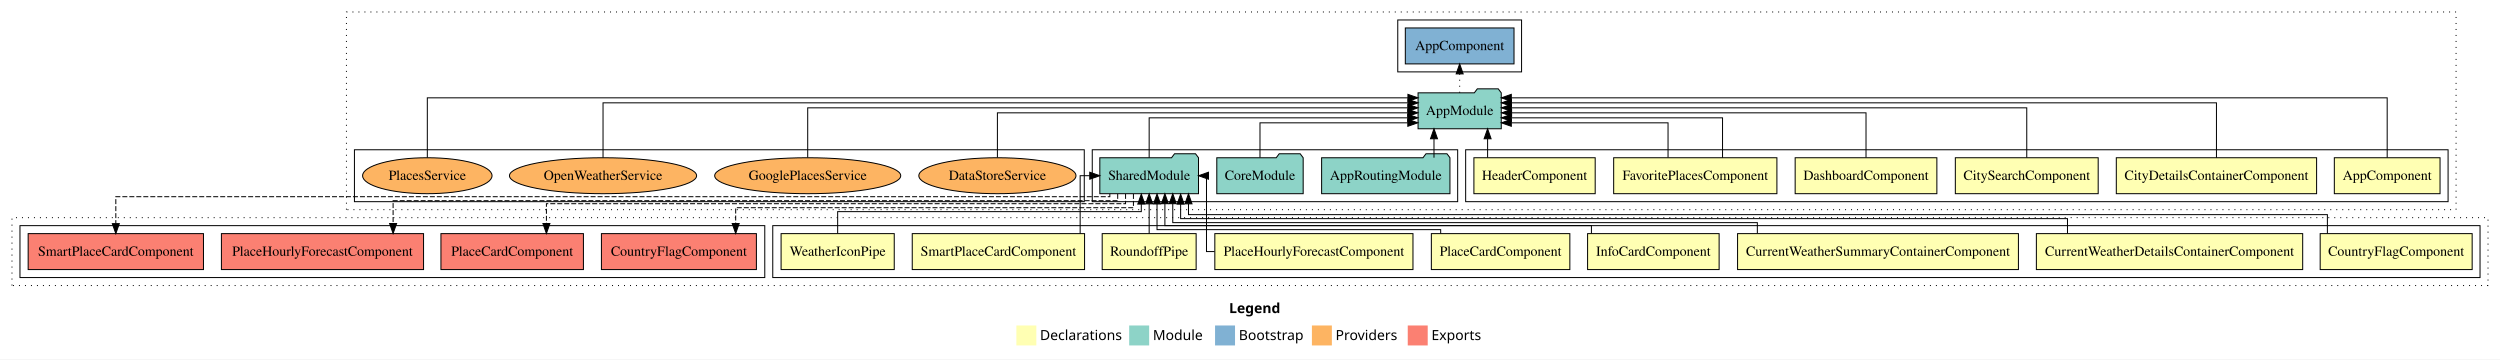
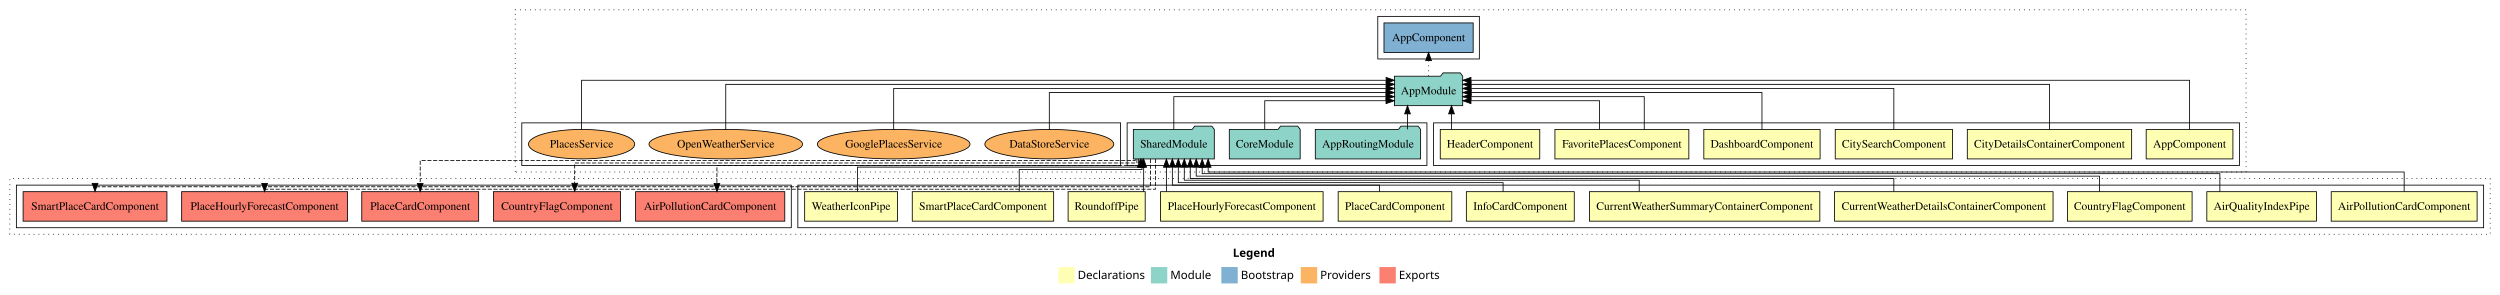
- <svg xmlns="http://www.w3.org/2000/svg" width="2504pt" height="360pt" viewBox="0.00 0.00 2504.00 360.00">
+ <svg xmlns="http://www.w3.org/2000/svg" width="3052pt" height="360pt" viewBox="0.00 0.00 3052.00 360.00">
  <g id="graph0" class="graph" transform="scale(1 1) rotate(0) translate(4 356)">
-     <polygon fill="white" stroke="transparent" points="-4,4 -4,-356 2500,-356 2500,4 -4,4" />
-     <text text-anchor="start" x="1227.01" y="-42.4" font-family="sans-serif" font-weight="bold" font-size="14.00">Legend</text>
-     <polygon fill="#ffffb3" stroke="transparent" points="1014,-10 1014,-30 1034,-30 1034,-10 1014,-10" />
-     <text text-anchor="start" x="1037.63" y="-15.4" font-family="sans-serif" font-size="14.00">  Declarations</text>
-     <polygon fill="#8dd3c7" stroke="transparent" points="1127,-10 1127,-30 1147,-30 1147,-10 1127,-10" />
-     <text text-anchor="start" x="1150.73" y="-15.4" font-family="sans-serif" font-size="14.00">  Module</text>
-     <polygon fill="#80b1d3" stroke="transparent" points="1213,-10 1213,-30 1233,-30 1233,-10 1213,-10" />
-     <text text-anchor="start" x="1236.78" y="-15.4" font-family="sans-serif" font-size="14.00">  Bootstrap</text>
-     <polygon fill="#fdb462" stroke="transparent" points="1310,-10 1310,-30 1330,-30 1330,-10 1310,-10" />
-     <text text-anchor="start" x="1333.67" y="-15.4" font-family="sans-serif" font-size="14.00">  Providers</text>
-     <polygon fill="#fb8072" stroke="transparent" points="1406,-10 1406,-30 1426,-30 1426,-10 1406,-10" />
-     <text text-anchor="start" x="1429.73" y="-15.4" font-family="sans-serif" font-size="14.00">  Exports</text>
+     <polygon fill="white" stroke="transparent" points="-4,4 -4,-356 3048,-356 3048,4 -4,4" />
+     <text text-anchor="start" x="1501.01" y="-42.4" font-family="sans-serif" font-weight="bold" font-size="14.00">Legend</text>
+     <polygon fill="#ffffb3" stroke="transparent" points="1288,-10 1288,-30 1308,-30 1308,-10 1288,-10" />
+     <text text-anchor="start" x="1311.63" y="-15.4" font-family="sans-serif" font-size="14.00">  Declarations</text>
+     <polygon fill="#8dd3c7" stroke="transparent" points="1401,-10 1401,-30 1421,-30 1421,-10 1401,-10" />
+     <text text-anchor="start" x="1424.73" y="-15.4" font-family="sans-serif" font-size="14.00">  Module</text>
+     <polygon fill="#80b1d3" stroke="transparent" points="1487,-10 1487,-30 1507,-30 1507,-10 1487,-10" />
+     <text text-anchor="start" x="1510.78" y="-15.4" font-family="sans-serif" font-size="14.00">  Bootstrap</text>
+     <polygon fill="#fdb462" stroke="transparent" points="1584,-10 1584,-30 1604,-30 1604,-10 1584,-10" />
+     <text text-anchor="start" x="1607.67" y="-15.4" font-family="sans-serif" font-size="14.00">  Providers</text>
+     <polygon fill="#fb8072" stroke="transparent" points="1680,-10 1680,-30 1700,-30 1700,-10 1680,-10" />
+     <text text-anchor="start" x="1703.73" y="-15.4" font-family="sans-serif" font-size="14.00">  Exports</text>
    <g id="clust1" class="cluster">
-       <polygon fill="none" stroke="black" stroke-dasharray="1,5" points="343,-146 343,-344 2456,-344 2456,-146 343,-146" />
+       <polygon fill="none" stroke="black" stroke-dasharray="1,5" points="625,-146 625,-344 2738,-344 2738,-146 625,-146" />
    </g>
    <g id="clust2" class="cluster">
-       <polygon fill="none" stroke="black" points="1464,-154 1464,-206 2448,-206 2448,-154 1464,-154" />
+       <polygon fill="none" stroke="black" points="1746,-154 1746,-206 2730,-206 2730,-154 1746,-154" />
    </g>
    <g id="clust9" class="cluster">
-       <polygon fill="none" stroke="black" points="1090,-154 1090,-206 1456,-206 1456,-154 1090,-154" />
+       <polygon fill="none" stroke="black" points="1372,-154 1372,-206 1738,-206 1738,-154 1372,-154" />
    </g>
    <g id="clust11" class="cluster">
-       <polygon fill="none" stroke="black" points="1396,-284 1396,-336 1520,-336 1520,-284 1396,-284" />
+       <polygon fill="none" stroke="black" points="1678,-284 1678,-336 1802,-336 1802,-284 1678,-284" />
    </g>
    <g id="clust12" class="cluster">
-       <polygon fill="none" stroke="black" points="351,-154 351,-206 1082,-206 1082,-154 351,-154" />
+       <polygon fill="none" stroke="black" points="633,-154 633,-206 1364,-206 1364,-154 633,-154" />
    </g>
    <g id="clust25" class="cluster">
-       <polygon fill="none" stroke="black" stroke-dasharray="1,5" points="8,-70 8,-138 2488,-138 2488,-70 8,-70" />
+       <polygon fill="none" stroke="black" stroke-dasharray="1,5" points="8,-70 8,-138 3036,-138 3036,-70 8,-70" />
    </g>
    <g id="clust26" class="cluster">
-       <polygon fill="none" stroke="black" points="770,-78 770,-130 2480,-130 2480,-78 770,-78" />
-     </g>
-     <g id="clust37" class="cluster">
-       <polygon fill="none" stroke="black" points="16,-78 16,-130 762,-130 762,-78 16,-78" />
+       <polygon fill="none" stroke="black" points="970,-78 970,-130 3028,-130 3028,-78 970,-78" />
+     </g>
+     <g id="clust39" class="cluster">
+       <polygon fill="none" stroke="black" points="16,-78 16,-130 962,-130 962,-78 16,-78" />
    </g>
    <g id="node1" class="node">
-       <polygon fill="#ffffb3" stroke="black" points="2439.94,-198 2334.06,-198 2334.06,-162 2439.94,-162 2439.94,-198" />
-       <text text-anchor="middle" x="2387" y="-175.8" font-family="Times,serif" font-size="14.00">AppComponent</text>
+       <polygon fill="#ffffb3" stroke="black" points="2721.94,-198 2616.06,-198 2616.06,-162 2721.94,-162 2721.94,-198" />
+       <text text-anchor="middle" x="2669" y="-175.8" font-family="Times,serif" font-size="14.00">AppComponent</text>
    </g>
    <g id="node7" class="node">
-       <polygon fill="#8dd3c7" stroke="black" points="1499.66,-263 1496.66,-267 1475.66,-267 1472.66,-263 1416.34,-263 1416.34,-227 1499.66,-227 1499.66,-263" />
-       <text text-anchor="middle" x="1458" y="-240.8" font-family="Times,serif" font-size="14.00">AppModule</text>
+       <polygon fill="#8dd3c7" stroke="black" points="1781.66,-263 1778.66,-267 1757.66,-267 1754.66,-263 1698.34,-263 1698.34,-227 1781.66,-227 1781.66,-263" />
+       <text text-anchor="middle" x="1740" y="-240.8" font-family="Times,serif" font-size="14.00">AppModule</text>
    </g>
    <g id="edge1" class="edge">
-       <path fill="none" stroke="black" d="M2387,-198.09C2387,-221.13 2387,-258 2387,-258 2387,-258 1509.72,-258 1509.72,-258" />
-       <polygon fill="black" stroke="black" points="1509.72,-254.5 1499.72,-258 1509.72,-261.5 1509.72,-254.5" />
+       <path fill="none" stroke="black" d="M2669,-198.09C2669,-221.13 2669,-258 2669,-258 2669,-258 1791.72,-258 1791.72,-258" />
+       <polygon fill="black" stroke="black" points="1791.72,-254.5 1781.72,-258 1791.72,-261.5 1791.72,-254.5" />
    </g>
    <g id="node2" class="node">
-       <polygon fill="#ffffb3" stroke="black" points="2316.31,-198 2115.69,-198 2115.69,-162 2316.31,-162 2316.31,-198" />
-       <text text-anchor="middle" x="2216" y="-175.8" font-family="Times,serif" font-size="14.00">CityDetailsContainerComponent</text>
+       <polygon fill="#ffffb3" stroke="black" points="2598.31,-198 2397.69,-198 2397.69,-162 2598.31,-162 2598.31,-198" />
+       <text text-anchor="middle" x="2498" y="-175.8" font-family="Times,serif" font-size="14.00">CityDetailsContainerComponent</text>
    </g>
    <g id="edge2" class="edge">
-       <path fill="none" stroke="black" d="M2216,-198.04C2216,-219.66 2216,-253 2216,-253 2216,-253 1509.83,-253 1509.83,-253" />
-       <polygon fill="black" stroke="black" points="1509.83,-249.5 1499.83,-253 1509.83,-256.5 1509.83,-249.5" />
+       <path fill="none" stroke="black" d="M2498,-198.04C2498,-219.66 2498,-253 2498,-253 2498,-253 1791.83,-253 1791.83,-253" />
+       <polygon fill="black" stroke="black" points="1791.83,-249.5 1781.83,-253 1791.83,-256.5 1791.83,-249.5" />
    </g>
    <g id="node3" class="node">
-       <polygon fill="#ffffb3" stroke="black" points="2097.54,-198 1954.46,-198 1954.46,-162 2097.54,-162 2097.54,-198" />
-       <text text-anchor="middle" x="2026" y="-175.8" font-family="Times,serif" font-size="14.00">CitySearchComponent</text>
+       <polygon fill="#ffffb3" stroke="black" points="2379.54,-198 2236.46,-198 2236.46,-162 2379.54,-162 2379.54,-198" />
+       <text text-anchor="middle" x="2308" y="-175.8" font-family="Times,serif" font-size="14.00">CitySearchComponent</text>
    </g>
    <g id="edge3" class="edge">
-       <path fill="none" stroke="black" d="M2026,-198.22C2026,-218.37 2026,-248 2026,-248 2026,-248 1509.77,-248 1509.77,-248" />
-       <polygon fill="black" stroke="black" points="1509.77,-244.5 1499.77,-248 1509.77,-251.5 1509.77,-244.5" />
+       <path fill="none" stroke="black" d="M2308,-198.22C2308,-218.37 2308,-248 2308,-248 2308,-248 1791.77,-248 1791.77,-248" />
+       <polygon fill="black" stroke="black" points="1791.77,-244.5 1781.77,-248 1791.77,-251.5 1791.77,-244.5" />
    </g>
    <g id="node4" class="node">
-       <polygon fill="#ffffb3" stroke="black" points="1935.97,-198 1794.03,-198 1794.03,-162 1935.97,-162 1935.97,-198" />
-       <text text-anchor="middle" x="1865" y="-175.8" font-family="Times,serif" font-size="14.00">DashboardComponent</text>
+       <polygon fill="#ffffb3" stroke="black" points="2217.97,-198 2076.03,-198 2076.03,-162 2217.97,-162 2217.97,-198" />
+       <text text-anchor="middle" x="2147" y="-175.8" font-family="Times,serif" font-size="14.00">DashboardComponent</text>
    </g>
    <g id="edge4" class="edge">
-       <path fill="none" stroke="black" d="M1865,-198.22C1865,-216.83 1865,-243 1865,-243 1865,-243 1510.02,-243 1510.02,-243" />
-       <polygon fill="black" stroke="black" points="1510.02,-239.5 1500.02,-243 1510.02,-246.5 1510.02,-239.5" />
+       <path fill="none" stroke="black" d="M2147,-198.22C2147,-216.83 2147,-243 2147,-243 2147,-243 1792.02,-243 1792.02,-243" />
+       <polygon fill="black" stroke="black" points="1792.02,-239.5 1782.02,-243 1792.02,-246.5 1792.02,-239.5" />
    </g>
    <g id="node5" class="node">
-       <polygon fill="#ffffb3" stroke="black" points="1775.75,-198 1612.25,-198 1612.25,-162 1775.75,-162 1775.75,-198" />
-       <text text-anchor="middle" x="1694" y="-175.8" font-family="Times,serif" font-size="14.00">FavoritePlacesComponent</text>
+       <polygon fill="#ffffb3" stroke="black" points="2057.75,-198 1894.25,-198 1894.25,-162 2057.75,-162 2057.75,-198" />
+       <text text-anchor="middle" x="1976" y="-175.8" font-family="Times,serif" font-size="14.00">FavoritePlacesComponent</text>
    </g>
    <g id="edge5" class="edge">
-       <path fill="none" stroke="black" d="M1721.29,-198.03C1721.29,-215.06 1721.29,-238 1721.29,-238 1721.29,-238 1509.72,-238 1509.72,-238" />
-       <polygon fill="black" stroke="black" points="1509.72,-234.5 1499.72,-238 1509.72,-241.5 1509.72,-234.5" />
+       <path fill="none" stroke="black" d="M1948.71,-198.24C1948.71,-213.57 1948.71,-233 1948.71,-233 1948.71,-233 1791.73,-233 1791.73,-233" />
+       <polygon fill="black" stroke="black" points="1791.73,-229.5 1781.73,-233 1791.73,-236.5 1791.73,-229.5" />
    </g>
    <g id="edge6" class="edge">
-       <path fill="none" stroke="black" d="M1666.71,-198.24C1666.71,-213.57 1666.71,-233 1666.71,-233 1666.71,-233 1509.73,-233 1509.73,-233" />
-       <polygon fill="black" stroke="black" points="1509.73,-229.5 1499.73,-233 1509.73,-236.5 1509.73,-229.5" />
+       <path fill="none" stroke="black" d="M2003.29,-198.03C2003.29,-215.06 2003.29,-238 2003.29,-238 2003.29,-238 1791.72,-238 1791.72,-238" />
+       <polygon fill="black" stroke="black" points="1791.72,-234.5 1781.72,-238 1791.72,-241.5 1791.72,-234.5" />
    </g>
    <g id="node6" class="node">
-       <polygon fill="#ffffb3" stroke="black" points="1593.74,-198 1472.26,-198 1472.26,-162 1593.74,-162 1593.74,-198" />
-       <text text-anchor="middle" x="1533" y="-175.8" font-family="Times,serif" font-size="14.00">HeaderComponent</text>
+       <polygon fill="#ffffb3" stroke="black" points="1875.74,-198 1754.26,-198 1754.26,-162 1875.74,-162 1875.74,-198" />
+       <text text-anchor="middle" x="1815" y="-175.8" font-family="Times,serif" font-size="14.00">HeaderComponent</text>
    </g>
    <g id="edge7" class="edge">
-       <path fill="none" stroke="black" d="M1485.98,-198.11C1485.98,-198.11 1485.98,-216.99 1485.98,-216.99" />
-       <polygon fill="black" stroke="black" points="1482.48,-216.99 1485.98,-226.99 1489.48,-216.99 1482.48,-216.99" />
+       <path fill="none" stroke="black" d="M1767.98,-198.11C1767.98,-198.11 1767.98,-216.99 1767.98,-216.99" />
+       <polygon fill="black" stroke="black" points="1764.48,-216.99 1767.98,-226.99 1771.48,-216.99 1764.48,-216.99" />
    </g>
    <g id="node11" class="node">
-       <polygon fill="#80b1d3" stroke="black" points="1512.44,-328 1403.56,-328 1403.56,-292 1512.44,-292 1512.44,-328" />
-       <text text-anchor="middle" x="1458" y="-305.8" font-family="Times,serif" font-size="14.00">AppComponent </text>
+       <polygon fill="#80b1d3" stroke="black" points="1794.44,-328 1685.56,-328 1685.56,-292 1794.44,-292 1794.44,-328" />
+       <text text-anchor="middle" x="1740" y="-305.8" font-family="Times,serif" font-size="14.00">AppComponent </text>
    </g>
    <g id="edge11" class="edge">
-       <path fill="none" stroke="black" stroke-dasharray="1,5" d="M1458,-263.11C1458,-263.11 1458,-281.99 1458,-281.99" />
-       <polygon fill="black" stroke="black" points="1454.5,-281.99 1458,-291.99 1461.5,-281.99 1454.5,-281.99" />
+       <path fill="none" stroke="black" stroke-dasharray="1,5" d="M1740,-263.11C1740,-263.11 1740,-281.99 1740,-281.99" />
+       <polygon fill="black" stroke="black" points="1736.5,-281.99 1740,-291.99 1743.5,-281.99 1736.5,-281.99" />
    </g>
    <g id="node8" class="node">
-       <polygon fill="#8dd3c7" stroke="black" points="1448.27,-198 1445.27,-202 1424.27,-202 1421.27,-198 1319.73,-198 1319.73,-162 1448.27,-162 1448.27,-198" />
-       <text text-anchor="middle" x="1384" y="-175.8" font-family="Times,serif" font-size="14.00">AppRoutingModule</text>
+       <polygon fill="#8dd3c7" stroke="black" points="1730.27,-198 1727.27,-202 1706.27,-202 1703.27,-198 1601.73,-198 1601.73,-162 1730.27,-162 1730.27,-198" />
+       <text text-anchor="middle" x="1666" y="-175.8" font-family="Times,serif" font-size="14.00">AppRoutingModule</text>
    </g>
    <g id="edge8" class="edge">
-       <path fill="none" stroke="black" d="M1432.28,-198.11C1432.28,-198.11 1432.28,-216.99 1432.28,-216.99" />
-       <polygon fill="black" stroke="black" points="1428.78,-216.99 1432.28,-226.99 1435.78,-216.99 1428.78,-216.99" />
+       <path fill="none" stroke="black" d="M1714.28,-198.11C1714.28,-198.11 1714.28,-216.99 1714.28,-216.99" />
+       <polygon fill="black" stroke="black" points="1710.78,-216.99 1714.28,-226.99 1717.78,-216.99 1710.78,-216.99" />
    </g>
    <g id="node9" class="node">
-       <polygon fill="#8dd3c7" stroke="black" points="1301.26,-198 1298.26,-202 1277.26,-202 1274.26,-198 1214.74,-198 1214.74,-162 1301.26,-162 1301.26,-198" />
-       <text text-anchor="middle" x="1258" y="-175.8" font-family="Times,serif" font-size="14.00">CoreModule</text>
+       <polygon fill="#8dd3c7" stroke="black" points="1583.26,-198 1580.26,-202 1559.26,-202 1556.26,-198 1496.74,-198 1496.74,-162 1583.26,-162 1583.26,-198" />
+       <text text-anchor="middle" x="1540" y="-175.8" font-family="Times,serif" font-size="14.00">CoreModule</text>
    </g>
    <g id="edge9" class="edge">
-       <path fill="none" stroke="black" d="M1258,-198.24C1258,-213.57 1258,-233 1258,-233 1258,-233 1406.07,-233 1406.07,-233" />
-       <polygon fill="black" stroke="black" points="1406.07,-236.5 1416.07,-233 1406.07,-229.5 1406.07,-236.5" />
+       <path fill="none" stroke="black" d="M1540,-198.24C1540,-213.57 1540,-233 1540,-233 1540,-233 1688.07,-233 1688.07,-233" />
+       <polygon fill="black" stroke="black" points="1688.07,-236.5 1698.07,-233 1688.07,-229.5 1688.07,-236.5" />
    </g>
    <g id="node10" class="node">
-       <polygon fill="#8dd3c7" stroke="black" points="1196.42,-198 1193.42,-202 1172.42,-202 1169.42,-198 1097.58,-198 1097.58,-162 1196.42,-162 1196.42,-198" />
-       <text text-anchor="middle" x="1147" y="-175.8" font-family="Times,serif" font-size="14.00">SharedModule</text>
+       <polygon fill="#8dd3c7" stroke="black" points="1478.42,-198 1475.42,-202 1454.42,-202 1451.42,-198 1379.58,-198 1379.58,-162 1478.42,-162 1478.42,-198" />
+       <text text-anchor="middle" x="1429" y="-175.8" font-family="Times,serif" font-size="14.00">SharedModule</text>
    </g>
    <g id="edge10" class="edge">
-       <path fill="none" stroke="black" d="M1147,-198.03C1147,-215.06 1147,-238 1147,-238 1147,-238 1406.06,-238 1406.06,-238" />
-       <polygon fill="black" stroke="black" points="1406.06,-241.5 1416.06,-238 1406.06,-234.5 1406.06,-241.5" />
-     </g>
-     <g id="node25" class="node">
+       <path fill="none" stroke="black" d="M1429,-198.03C1429,-215.06 1429,-238 1429,-238 1429,-238 1688.06,-238 1688.06,-238" />
+       <polygon fill="black" stroke="black" points="1688.06,-241.5 1698.06,-238 1688.06,-234.5 1688.06,-241.5" />
+     </g>
+     <g id="node27" class="node">
+       <polygon fill="#fb8072" stroke="black" points="954.05,-122 771.95,-122 771.95,-86 954.05,-86 954.05,-122" />
+       <text text-anchor="middle" x="863" y="-99.8" font-family="Times,serif" font-size="14.00">AirPollutionCardComponent </text>
+     </g>
+     <g id="edge27" class="edge">
+       <path fill="none" stroke="black" stroke-dasharray="5,2" d="M1386,-161.94C1386,-157.51 1386,-154 1386,-154 1386,-154 871.21,-154 871.21,-154 871.21,-154 871.21,-132.05 871.21,-132.05" />
+       <polygon fill="black" stroke="black" points="874.71,-132.05 871.21,-122.05 867.71,-132.05 874.71,-132.05" />
+     </g>
+     <g id="node28" class="node">
      <polygon fill="#fb8072" stroke="black" points="753.61,-122 598.39,-122 598.39,-86 753.61,-86 753.61,-122" />
      <text text-anchor="middle" x="676" y="-99.8" font-family="Times,serif" font-size="14.00">CountryFlagComponent </text>
    </g>
-     <g id="edge25" class="edge">
-       <path fill="none" stroke="black" stroke-dasharray="5,2" d="M1131.24,-161.76C1131.24,-154.57 1131.24,-148 1131.24,-148 1131.24,-148 732.86,-148 732.86,-148 732.86,-148 732.86,-132.15 732.86,-132.15" />
-       <polygon fill="black" stroke="black" points="736.36,-132.15 732.86,-122.15 729.36,-132.15 736.36,-132.15" />
-     </g>
-     <g id="node26" class="node">
+     <g id="edge28" class="edge">
+       <path fill="none" stroke="black" stroke-dasharray="5,2" d="M1383.93,-161.88C1383.93,-159.03 1383.93,-157 1383.93,-157 1383.93,-157 697.57,-157 697.57,-157 697.57,-157 697.57,-132.24 697.57,-132.24" />
+       <polygon fill="black" stroke="black" points="701.07,-132.24 697.57,-122.24 694.07,-132.24 701.07,-132.24" />
+     </g>
+     <g id="node29" class="node">
      <polygon fill="#fb8072" stroke="black" points="580.36,-122 437.64,-122 437.64,-86 580.36,-86 580.36,-122" />
      <text text-anchor="middle" x="509" y="-99.8" font-family="Times,serif" font-size="14.00">PlaceCardComponent </text>
    </g>
-     <g id="edge26" class="edge">
-       <path fill="none" stroke="black" stroke-dasharray="5,2" d="M1123.36,-161.79C1123.36,-156.45 1123.36,-152 1123.36,-152 1123.36,-152 543.29,-152 543.29,-152 543.29,-152 543.29,-132.15 543.29,-132.15" />
-       <polygon fill="black" stroke="black" points="546.79,-132.15 543.29,-122.15 539.79,-132.15 546.79,-132.15" />
-     </g>
-     <g id="node27" class="node">
+     <g id="edge29" class="edge">
+       <path fill="none" stroke="black" stroke-dasharray="5,2" d="M1381.86,-161.85C1381.86,-160.7 1381.86,-160 1381.86,-160 1381.86,-160 509,-160 509,-160 509,-160 509,-132.03 509,-132.03" />
+       <polygon fill="black" stroke="black" points="512.5,-132.03 509,-122.03 505.5,-132.03 512.5,-132.03" />
+     </g>
+     <g id="node30" class="node">
      <polygon fill="#fb8072" stroke="black" points="420.23,-122 217.77,-122 217.77,-86 420.23,-86 420.23,-122" />
      <text text-anchor="middle" x="319" y="-99.8" font-family="Times,serif" font-size="14.00">PlaceHourlyForecastComponent </text>
    </g>
-     <g id="edge27" class="edge">
-       <path fill="none" stroke="black" stroke-dasharray="5,2" d="M1115.48,-161.83C1115.48,-157.95 1115.48,-155 1115.48,-155 1115.48,-155 389.73,-155 389.73,-155 389.73,-155 389.73,-132.12 389.73,-132.12" />
-       <polygon fill="black" stroke="black" points="393.23,-132.12 389.73,-122.12 386.23,-132.12 393.23,-132.12" />
-     </g>
-     <g id="node28" class="node">
+     <g id="edge30" class="edge">
+       <path fill="none" stroke="black" stroke-dasharray="5,2" d="M1406.51,-161.99C1406.51,-145.95 1406.51,-125 1406.51,-125 1406.51,-125 319,-125 319,-125 319,-125 319,-124.71 319,-124.71" />
+       <polygon fill="black" stroke="black" points="322.5,-132.08 319,-122.08 315.5,-132.08 322.5,-132.08" />
+     </g>
+     <g id="node31" class="node">
      <polygon fill="#fb8072" stroke="black" points="199.8,-122 24.2,-122 24.2,-86 199.8,-86 199.8,-122" />
      <text text-anchor="middle" x="112" y="-99.8" font-family="Times,serif" font-size="14.00">SmartPlaceCardComponent </text>
    </g>
-     <g id="edge28" class="edge">
-       <path fill="none" stroke="black" stroke-dasharray="5,2" d="M1107.61,-161.92C1107.61,-160.15 1107.61,-159 1107.61,-159 1107.61,-159 112,-159 112,-159 112,-159 112,-132.01 112,-132.01" />
-       <polygon fill="black" stroke="black" points="115.5,-132.01 112,-122.01 108.5,-132.01 115.5,-132.01" />
+     <g id="edge31" class="edge">
+       <path fill="none" stroke="black" stroke-dasharray="5,2" d="M1400.39,-161.81C1400.39,-146.82 1400.39,-128 1400.39,-128 1400.39,-128 112,-128 112,-128 112,-128 112,-127.42 112,-127.42" />
+       <polygon fill="black" stroke="black" points="115.5,-132.19 112,-122.19 108.5,-132.19 115.5,-132.19" />
    </g>
    <g id="node12" class="node">
-       <ellipse fill="#fdb462" stroke="black" cx="995" cy="-180" rx="78.7" ry="18" />
-       <text text-anchor="middle" x="995" y="-175.8" font-family="Times,serif" font-size="14.00">DataStoreService</text>
+       <ellipse fill="#fdb462" stroke="black" cx="1277" cy="-180" rx="78.7" ry="18" />
+       <text text-anchor="middle" x="1277" y="-175.8" font-family="Times,serif" font-size="14.00">DataStoreService</text>
    </g>
    <g id="edge12" class="edge">
-       <path fill="none" stroke="black" d="M995,-198.22C995,-216.83 995,-243 995,-243 995,-243 1406.1,-243 1406.1,-243" />
-       <polygon fill="black" stroke="black" points="1406.1,-246.5 1416.1,-243 1406.1,-239.5 1406.1,-246.5" />
+       <path fill="none" stroke="black" d="M1277,-198.22C1277,-216.83 1277,-243 1277,-243 1277,-243 1688.1,-243 1688.1,-243" />
+       <polygon fill="black" stroke="black" points="1688.1,-246.5 1698.1,-243 1688.1,-239.5 1688.1,-246.5" />
    </g>
    <g id="node13" class="node">
-       <ellipse fill="#fdb462" stroke="black" cx="805" cy="-180" rx="93.17" ry="18" />
-       <text text-anchor="middle" x="805" y="-175.8" font-family="Times,serif" font-size="14.00">GooglePlacesService</text>
+       <ellipse fill="#fdb462" stroke="black" cx="1087" cy="-180" rx="93.17" ry="18" />
+       <text text-anchor="middle" x="1087" y="-175.8" font-family="Times,serif" font-size="14.00">GooglePlacesService</text>
    </g>
    <g id="edge13" class="edge">
-       <path fill="none" stroke="black" d="M805,-198.22C805,-218.37 805,-248 805,-248 805,-248 1406.16,-248 1406.16,-248" />
-       <polygon fill="black" stroke="black" points="1406.16,-251.5 1416.16,-248 1406.16,-244.5 1406.16,-251.5" />
+       <path fill="none" stroke="black" d="M1087,-198.22C1087,-218.37 1087,-248 1087,-248 1087,-248 1688.16,-248 1688.16,-248" />
+       <polygon fill="black" stroke="black" points="1688.16,-251.5 1698.16,-248 1688.16,-244.5 1688.16,-251.5" />
    </g>
    <g id="node14" class="node">
-       <ellipse fill="#fdb462" stroke="black" cx="600" cy="-180" rx="93.72" ry="18" />
-       <text text-anchor="middle" x="600" y="-175.8" font-family="Times,serif" font-size="14.00">OpenWeatherService</text>
+       <ellipse fill="#fdb462" stroke="black" cx="882" cy="-180" rx="93.72" ry="18" />
+       <text text-anchor="middle" x="882" y="-175.8" font-family="Times,serif" font-size="14.00">OpenWeatherService</text>
    </g>
    <g id="edge14" class="edge">
-       <path fill="none" stroke="black" d="M600,-198.04C600,-219.66 600,-253 600,-253 600,-253 1406.33,-253 1406.33,-253" />
-       <polygon fill="black" stroke="black" points="1406.33,-256.5 1416.33,-253 1406.33,-249.5 1406.33,-256.5" />
+       <path fill="none" stroke="black" d="M882,-198.04C882,-219.66 882,-253 882,-253 882,-253 1688.33,-253 1688.33,-253" />
+       <polygon fill="black" stroke="black" points="1688.33,-256.5 1698.33,-253 1688.33,-249.5 1688.33,-256.5" />
    </g>
    <g id="node15" class="node">
-       <ellipse fill="#fdb462" stroke="black" cx="424" cy="-180" rx="64.82" ry="18" />
-       <text text-anchor="middle" x="424" y="-175.8" font-family="Times,serif" font-size="14.00">PlacesService</text>
+       <ellipse fill="#fdb462" stroke="black" cx="706" cy="-180" rx="64.82" ry="18" />
+       <text text-anchor="middle" x="706" y="-175.8" font-family="Times,serif" font-size="14.00">PlacesService</text>
    </g>
    <g id="edge15" class="edge">
-       <path fill="none" stroke="black" d="M424,-198.09C424,-221.13 424,-258 424,-258 424,-258 1406.19,-258 1406.19,-258" />
-       <polygon fill="black" stroke="black" points="1406.19,-261.5 1416.19,-258 1406.19,-254.5 1406.19,-261.5" />
+       <path fill="none" stroke="black" d="M706,-198.09C706,-221.13 706,-258 706,-258 706,-258 1688.19,-258 1688.19,-258" />
+       <polygon fill="black" stroke="black" points="1688.19,-261.5 1698.19,-258 1688.19,-254.5 1688.19,-261.5" />
    </g>
    <g id="node16" class="node">
-       <polygon fill="#ffffb3" stroke="black" points="2472.11,-122 2319.89,-122 2319.89,-86 2472.11,-86 2472.11,-122" />
-       <text text-anchor="middle" x="2396" y="-99.8" font-family="Times,serif" font-size="14.00">CountryFlagComponent</text>
+       <polygon fill="#ffffb3" stroke="black" points="3020.05,-122 2841.95,-122 2841.95,-86 3020.05,-86 3020.05,-122" />
+       <text text-anchor="middle" x="2931" y="-99.8" font-family="Times,serif" font-size="14.00">AirPollutionCardComponent</text>
    </g>
    <g id="edge16" class="edge">
-       <path fill="none" stroke="black" d="M2327.11,-122.07C2327.11,-131.46 2327.11,-141 2327.11,-141 2327.11,-141 1186.39,-141 1186.39,-141 1186.39,-141 1186.39,-151.87 1186.39,-151.87" />
-       <polygon fill="black" stroke="black" points="1182.89,-151.87 1186.39,-161.87 1189.89,-151.87 1182.89,-151.87" />
+       <path fill="none" stroke="black" d="M2931,-122.06C2931,-133.44 2931,-146 2931,-146 2931,-146 1470.92,-146 1470.92,-146 1470.92,-146 1470.92,-151.81 1470.92,-151.81" />
+       <polygon fill="black" stroke="black" points="1467.42,-151.81 1470.92,-161.81 1474.42,-151.81 1467.42,-151.81" />
    </g>
    <g id="node17" class="node">
-       <polygon fill="#ffffb3" stroke="black" points="2302.37,-122 2035.63,-122 2035.63,-86 2302.37,-86 2302.37,-122" />
-       <text text-anchor="middle" x="2169" y="-99.8" font-family="Times,serif" font-size="14.00">CurrentWeatherDetailsContainerComponent</text>
+       <polygon fill="#ffffb3" stroke="black" points="2823.91,-122 2690.09,-122 2690.09,-86 2823.91,-86 2823.91,-122" />
+       <text text-anchor="middle" x="2757" y="-99.8" font-family="Times,serif" font-size="14.00">AirQualityIndexPipe</text>
    </g>
    <g id="edge17" class="edge">
-       <path fill="none" stroke="black" d="M2066.79,-122.04C2066.79,-129.75 2066.79,-137 2066.79,-137 2066.79,-137 1178.52,-137 1178.52,-137 1178.52,-137 1178.52,-151.51 1178.52,-151.51" />
-       <polygon fill="black" stroke="black" points="1175.02,-151.51 1178.52,-161.51 1182.02,-151.51 1175.02,-151.51" />
+       <path fill="none" stroke="black" d="M2706.01,-122.13C2706.01,-132.71 2706.01,-144 2706.01,-144 2706.01,-144 1463.64,-144 1463.64,-144 1463.64,-144 1463.64,-151.58 1463.64,-151.58" />
+       <polygon fill="black" stroke="black" points="1460.14,-151.58 1463.64,-161.58 1467.14,-151.58 1460.14,-151.58" />
    </g>
    <g id="node18" class="node">
-       <polygon fill="#ffffb3" stroke="black" points="2017.65,-122 1736.35,-122 1736.35,-86 2017.65,-86 2017.65,-122" />
-       <text text-anchor="middle" x="1877" y="-99.8" font-family="Times,serif" font-size="14.00">CurrentWeatherSummaryContainerComponent</text>
+       <polygon fill="#ffffb3" stroke="black" points="2672.11,-122 2519.89,-122 2519.89,-86 2672.11,-86 2672.11,-122" />
+       <text text-anchor="middle" x="2596" y="-99.8" font-family="Times,serif" font-size="14.00">CountryFlagComponent</text>
    </g>
    <g id="edge18" class="edge">
-       <path fill="none" stroke="black" d="M1756.15,-122.2C1756.15,-128.03 1756.15,-133 1756.15,-133 1756.15,-133 1170.64,-133 1170.64,-133 1170.64,-133 1170.64,-151.96 1170.64,-151.96" />
-       <polygon fill="black" stroke="black" points="1167.14,-151.96 1170.64,-161.96 1174.14,-151.96 1167.14,-151.96" />
+       <path fill="none" stroke="black" d="M2559.05,-122.07C2559.05,-131.46 2559.05,-141 2559.05,-141 2559.05,-141 1456.35,-141 1456.35,-141 1456.35,-141 1456.35,-151.87 1456.35,-151.87" />
+       <polygon fill="black" stroke="black" points="1452.85,-151.87 1456.35,-161.87 1459.85,-151.87 1452.85,-151.87" />
    </g>
    <g id="node19" class="node">
-       <polygon fill="#ffffb3" stroke="black" points="1717.87,-122 1586.13,-122 1586.13,-86 1717.87,-86 1717.87,-122" />
-       <text text-anchor="middle" x="1652" y="-99.8" font-family="Times,serif" font-size="14.00">InfoCardComponent</text>
+       <polygon fill="#ffffb3" stroke="black" points="2502.37,-122 2235.63,-122 2235.63,-86 2502.37,-86 2502.37,-122" />
+       <text text-anchor="middle" x="2369" y="-99.8" font-family="Times,serif" font-size="14.00">CurrentWeatherDetailsContainerComponent</text>
    </g>
    <g id="edge19" class="edge">
-       <path fill="none" stroke="black" d="M1589.97,-122.06C1589.97,-126.49 1589.97,-130 1589.97,-130 1589.97,-130 1162.76,-130 1162.76,-130 1162.76,-130 1162.76,-151.95 1162.76,-151.95" />
-       <polygon fill="black" stroke="black" points="1159.26,-151.95 1162.76,-161.95 1166.26,-151.95 1159.26,-151.95" />
+       <path fill="none" stroke="black" d="M2308,-122.19C2308,-130.28 2308,-138 2308,-138 2308,-138 1449.07,-138 1449.07,-138 1449.07,-138 1449.07,-151.94 1449.07,-151.94" />
+       <polygon fill="black" stroke="black" points="1445.57,-151.94 1449.07,-161.94 1452.57,-151.94 1445.57,-151.94" />
    </g>
    <g id="node20" class="node">
-       <polygon fill="#ffffb3" stroke="black" points="1568.36,-122 1429.64,-122 1429.64,-86 1568.36,-86 1568.36,-122" />
-       <text text-anchor="middle" x="1499" y="-99.8" font-family="Times,serif" font-size="14.00">PlaceCardComponent</text>
+       <polygon fill="#ffffb3" stroke="black" points="2217.65,-122 1936.35,-122 1936.35,-86 2217.65,-86 2217.65,-122" />
+       <text text-anchor="middle" x="2077" y="-99.8" font-family="Times,serif" font-size="14.00">CurrentWeatherSummaryContainerComponent</text>
    </g>
    <g id="edge20" class="edge">
-       <path fill="none" stroke="black" d="M1438.98,-122.17C1438.98,-124.45 1438.98,-126 1438.98,-126 1438.98,-126 1154.88,-126 1154.88,-126 1154.88,-126 1154.88,-151.72 1154.88,-151.72" />
-       <polygon fill="black" stroke="black" points="1151.38,-151.72 1154.88,-161.72 1158.38,-151.72 1151.38,-151.72" />
+       <path fill="none" stroke="black" d="M1997.15,-122.24C1997.15,-129.43 1997.15,-136 1997.15,-136 1997.15,-136 1441.78,-136 1441.78,-136 1441.78,-136 1441.78,-151.85 1441.78,-151.85" />
+       <polygon fill="black" stroke="black" points="1438.28,-151.85 1441.78,-161.85 1445.28,-151.85 1438.28,-151.85" />
    </g>
    <g id="node21" class="node">
-       <polygon fill="#ffffb3" stroke="black" points="1411.23,-122 1212.77,-122 1212.77,-86 1411.23,-86 1411.23,-122" />
-       <text text-anchor="middle" x="1312" y="-99.8" font-family="Times,serif" font-size="14.00">PlaceHourlyForecastComponent</text>
+       <polygon fill="#ffffb3" stroke="black" points="1917.87,-122 1786.13,-122 1786.13,-86 1917.87,-86 1917.87,-122" />
+       <text text-anchor="middle" x="1852" y="-99.8" font-family="Times,serif" font-size="14.00">InfoCardComponent</text>
    </g>
    <g id="edge21" class="edge">
-       <path fill="none" stroke="black" d="M1212.51,-104C1207.46,-104 1204.42,-104 1204.42,-104 1204.42,-104 1204.42,-180 1204.42,-180 1204.42,-180 1203.62,-180 1203.62,-180" />
-       <polygon fill="black" stroke="black" points="1206.44,-176.5 1196.44,-180 1206.44,-183.5 1206.44,-176.5" />
+       <path fill="none" stroke="black" d="M1830.97,-122.2C1830.97,-128.03 1830.97,-133 1830.97,-133 1830.97,-133 1434.49,-133 1434.49,-133 1434.49,-133 1434.49,-151.96 1434.49,-151.96" />
+       <polygon fill="black" stroke="black" points="1430.99,-151.96 1434.49,-161.96 1437.99,-151.96 1430.99,-151.96" />
    </g>
    <g id="node22" class="node">
-       <polygon fill="#ffffb3" stroke="black" points="1194.05,-122 1099.95,-122 1099.95,-86 1194.05,-86 1194.05,-122" />
-       <text text-anchor="middle" x="1147" y="-99.8" font-family="Times,serif" font-size="14.00">RoundoffPipe</text>
+       <polygon fill="#ffffb3" stroke="black" points="1768.36,-122 1629.64,-122 1629.64,-86 1768.36,-86 1768.36,-122" />
+       <text text-anchor="middle" x="1699" y="-99.8" font-family="Times,serif" font-size="14.00">PlaceCardComponent</text>
    </g>
    <g id="edge22" class="edge">
-       <path fill="none" stroke="black" d="M1147,-122.01C1147,-122.01 1147,-151.85 1147,-151.85" />
-       <polygon fill="black" stroke="black" points="1143.5,-151.85 1147,-161.85 1150.5,-151.85 1143.5,-151.85" />
+       <path fill="none" stroke="black" d="M1679.98,-122.06C1679.98,-126.49 1679.98,-130 1679.98,-130 1679.98,-130 1427.21,-130 1427.21,-130 1427.21,-130 1427.21,-151.95 1427.21,-151.95" />
+       <polygon fill="black" stroke="black" points="1423.71,-151.95 1427.21,-161.95 1430.71,-151.95 1423.71,-151.95" />
    </g>
    <g id="node23" class="node">
-       <polygon fill="#ffffb3" stroke="black" points="1082.3,-122 909.7,-122 909.7,-86 1082.3,-86 1082.3,-122" />
-       <text text-anchor="middle" x="996" y="-99.8" font-family="Times,serif" font-size="14.00">SmartPlaceCardComponent</text>
+       <polygon fill="#ffffb3" stroke="black" points="1611.23,-122 1412.77,-122 1412.77,-86 1611.23,-86 1611.23,-122" />
+       <text text-anchor="middle" x="1512" y="-99.8" font-family="Times,serif" font-size="14.00">PlaceHourlyForecastComponent</text>
    </g>
    <g id="edge23" class="edge">
-       <path fill="none" stroke="black" d="M1077.88,-122.01C1077.88,-144.49 1077.88,-180 1077.88,-180 1077.88,-180 1087.5,-180 1087.5,-180" />
-       <polygon fill="black" stroke="black" points="1087.5,-183.5 1097.5,-180 1087.5,-176.5 1087.5,-183.5" />
+       <path fill="none" stroke="black" d="M1419.92,-122.01C1419.92,-122.01 1419.92,-151.85 1419.92,-151.85" />
+       <polygon fill="black" stroke="black" points="1416.42,-151.85 1419.92,-161.85 1423.42,-151.85 1416.42,-151.85" />
    </g>
    <g id="node24" class="node">
-       <polygon fill="#ffffb3" stroke="black" points="891.67,-122 778.33,-122 778.33,-86 891.67,-86 891.67,-122" />
-       <text text-anchor="middle" x="835" y="-99.8" font-family="Times,serif" font-size="14.00">WeatherIconPipe</text>
+       <polygon fill="#ffffb3" stroke="black" points="1394.05,-122 1299.95,-122 1299.95,-86 1394.05,-86 1394.05,-122" />
+       <text text-anchor="middle" x="1347" y="-99.8" font-family="Times,serif" font-size="14.00">RoundoffPipe</text>
    </g>
    <g id="edge24" class="edge">
-       <path fill="none" stroke="black" d="M835,-122.13C835,-132.71 835,-144 835,-144 835,-144 1139.12,-144 1139.12,-144 1139.12,-144 1139.12,-151.58 1139.12,-151.58" />
-       <polygon fill="black" stroke="black" points="1135.62,-151.58 1139.12,-161.58 1142.62,-151.58 1135.62,-151.58" />
+       <path fill="none" stroke="black" d="M1392.2,-122.01C1392.2,-122.01 1392.2,-151.85 1392.2,-151.85" />
+       <polygon fill="black" stroke="black" points="1388.7,-151.85 1392.2,-161.85 1395.7,-151.85 1388.7,-151.85" />
+     </g>
+     <g id="node25" class="node">
+       <polygon fill="#ffffb3" stroke="black" points="1282.3,-122 1109.7,-122 1109.7,-86 1282.3,-86 1282.3,-122" />
+       <text text-anchor="middle" x="1196" y="-99.8" font-family="Times,serif" font-size="14.00">SmartPlaceCardComponent</text>
+     </g>
+     <g id="edge25" class="edge">
+       <path fill="none" stroke="black" d="M1240.27,-122.04C1240.27,-134.56 1240.27,-149 1240.27,-149 1240.27,-149 1390.13,-149 1390.13,-149 1390.13,-149 1390.13,-151.97 1390.13,-151.97" />
+       <polygon fill="black" stroke="black" points="1386.63,-151.97 1390.13,-161.97 1393.63,-151.97 1386.63,-151.97" />
+     </g>
+     <g id="node26" class="node">
+       <polygon fill="#ffffb3" stroke="black" points="1091.67,-122 978.33,-122 978.33,-86 1091.67,-86 1091.67,-122" />
+       <text text-anchor="middle" x="1035" y="-99.8" font-family="Times,serif" font-size="14.00">WeatherIconPipe</text>
+     </g>
+     <g id="edge26" class="edge">
+       <path fill="none" stroke="black" d="M1042.75,-122.15C1042.75,-135.74 1042.75,-152 1042.75,-152 1042.75,-152 1388.07,-152 1388.07,-152 1388.07,-152 1388.07,-152.98 1388.07,-152.98" />
+       <polygon fill="black" stroke="black" points="1384.57,-151.79 1388.07,-161.79 1391.57,-151.79 1384.57,-151.79" />
    </g>
  </g>
</svg>
